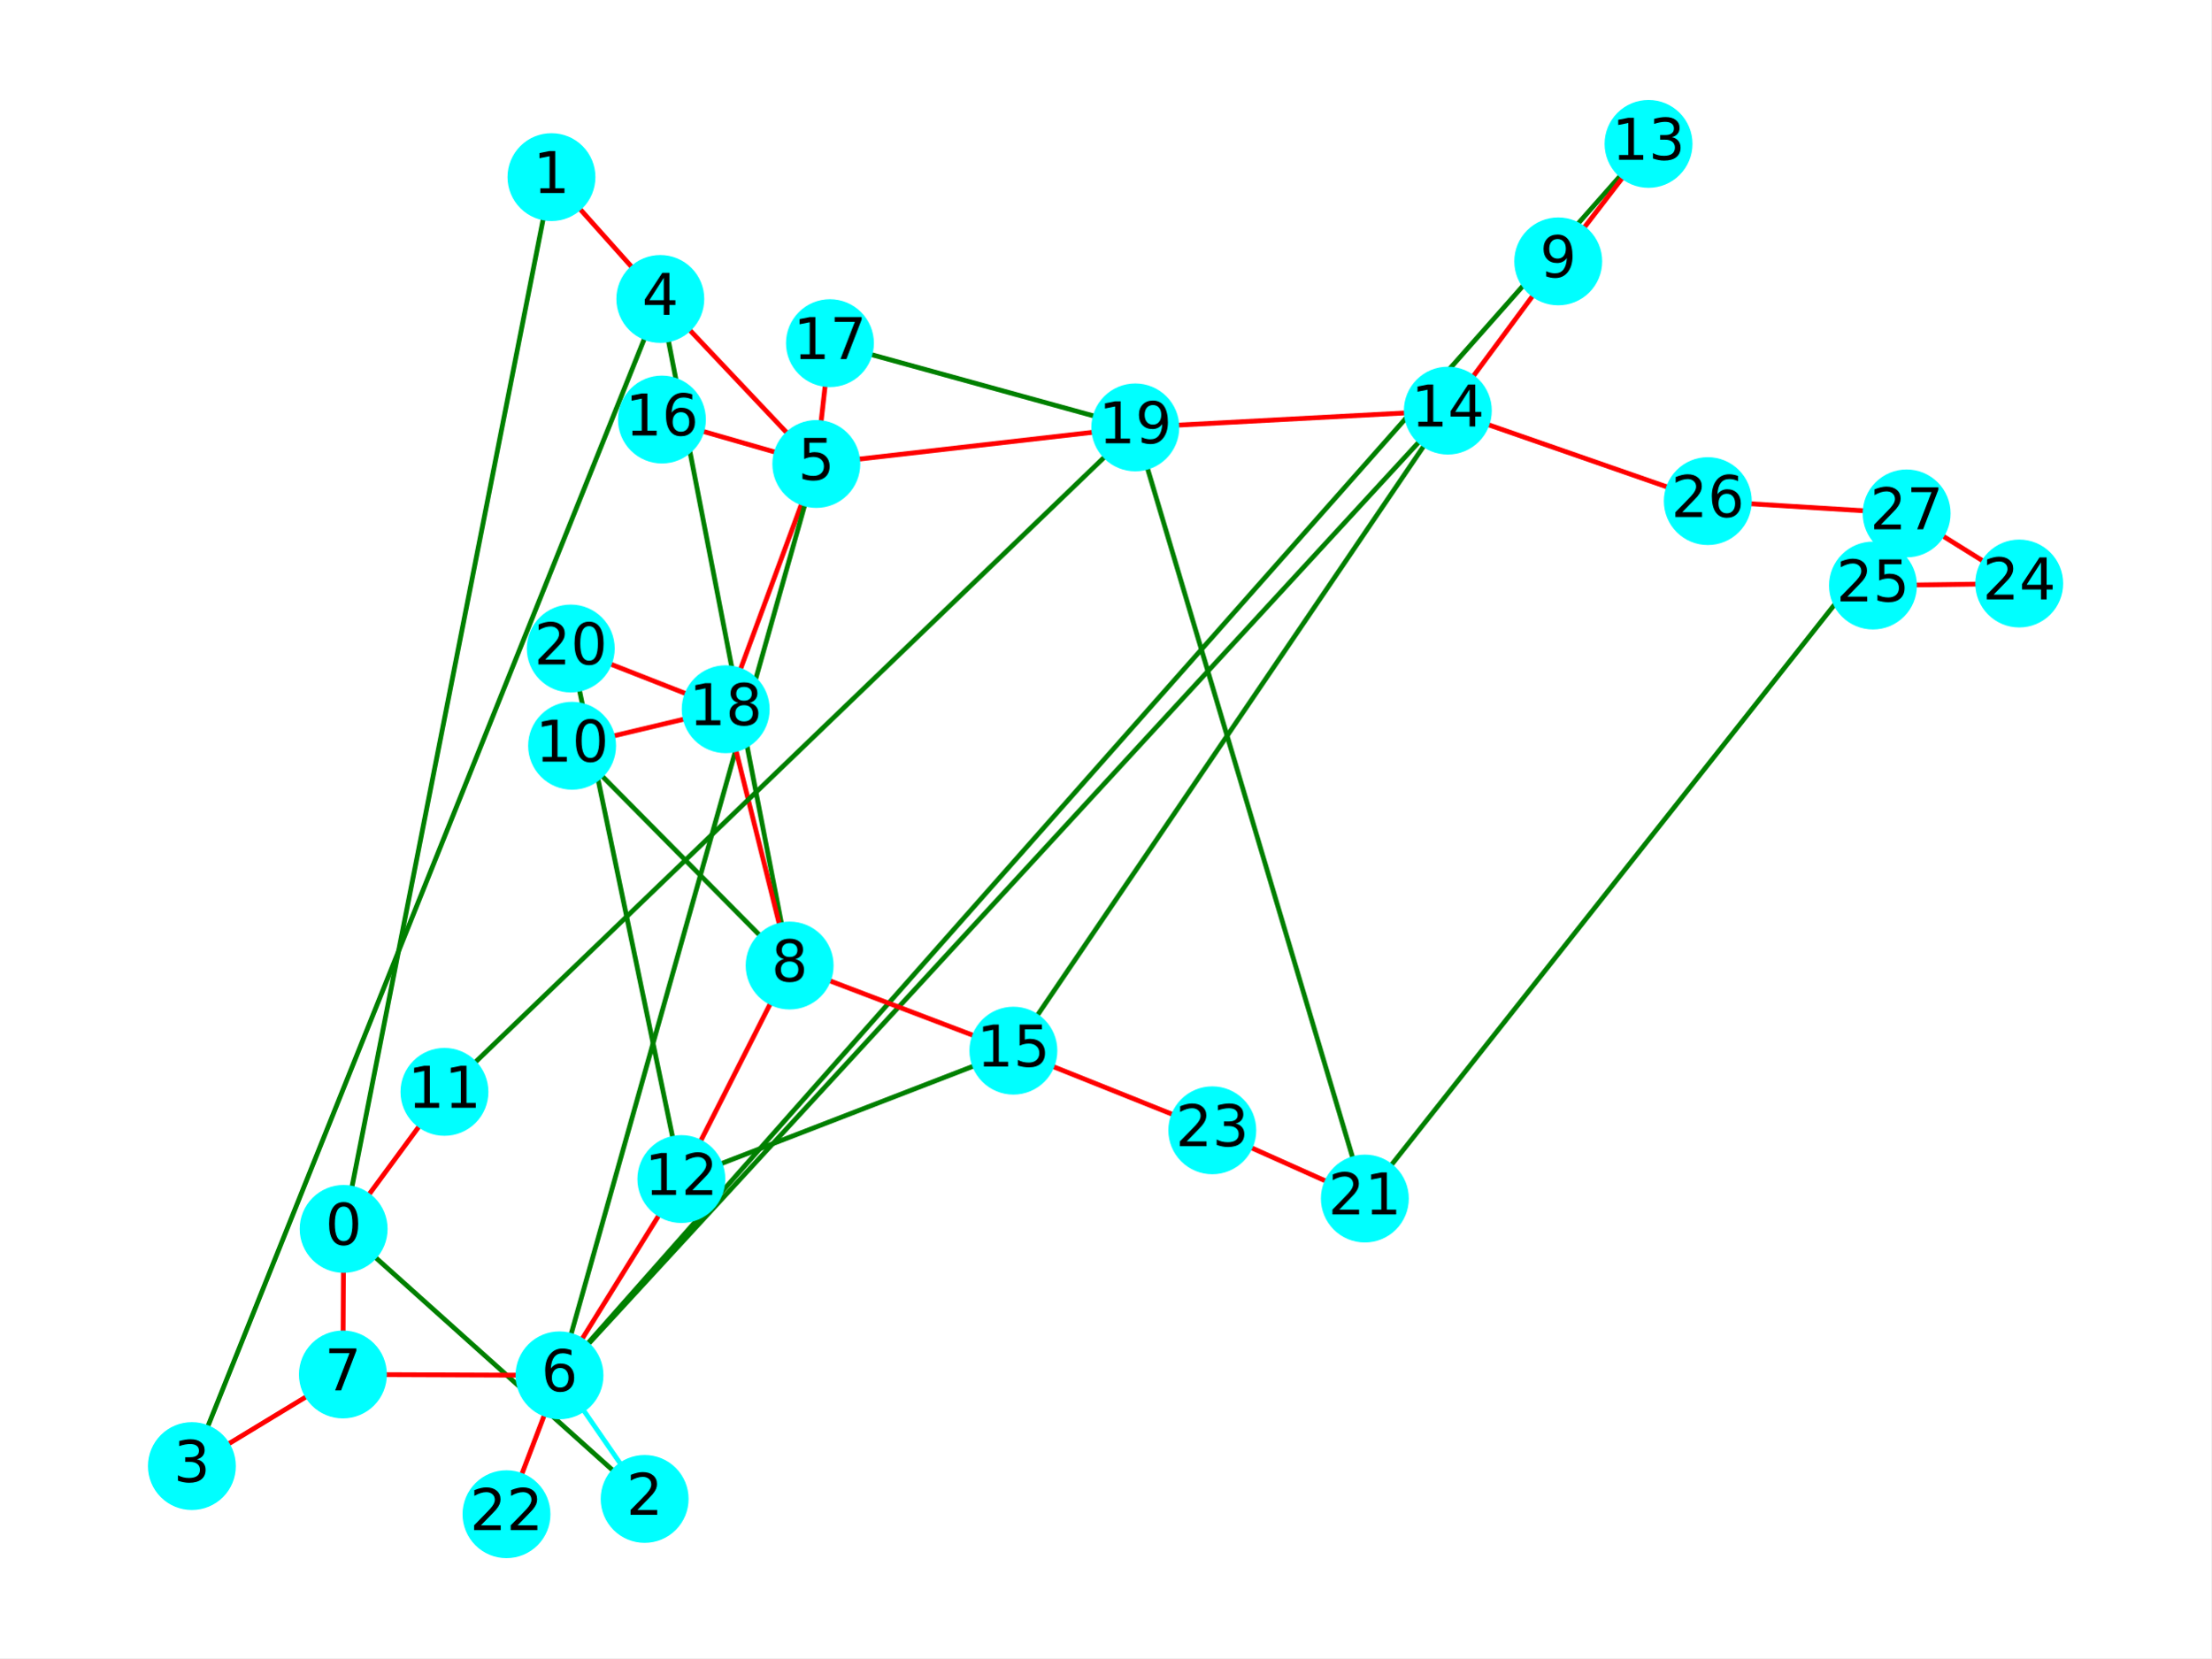
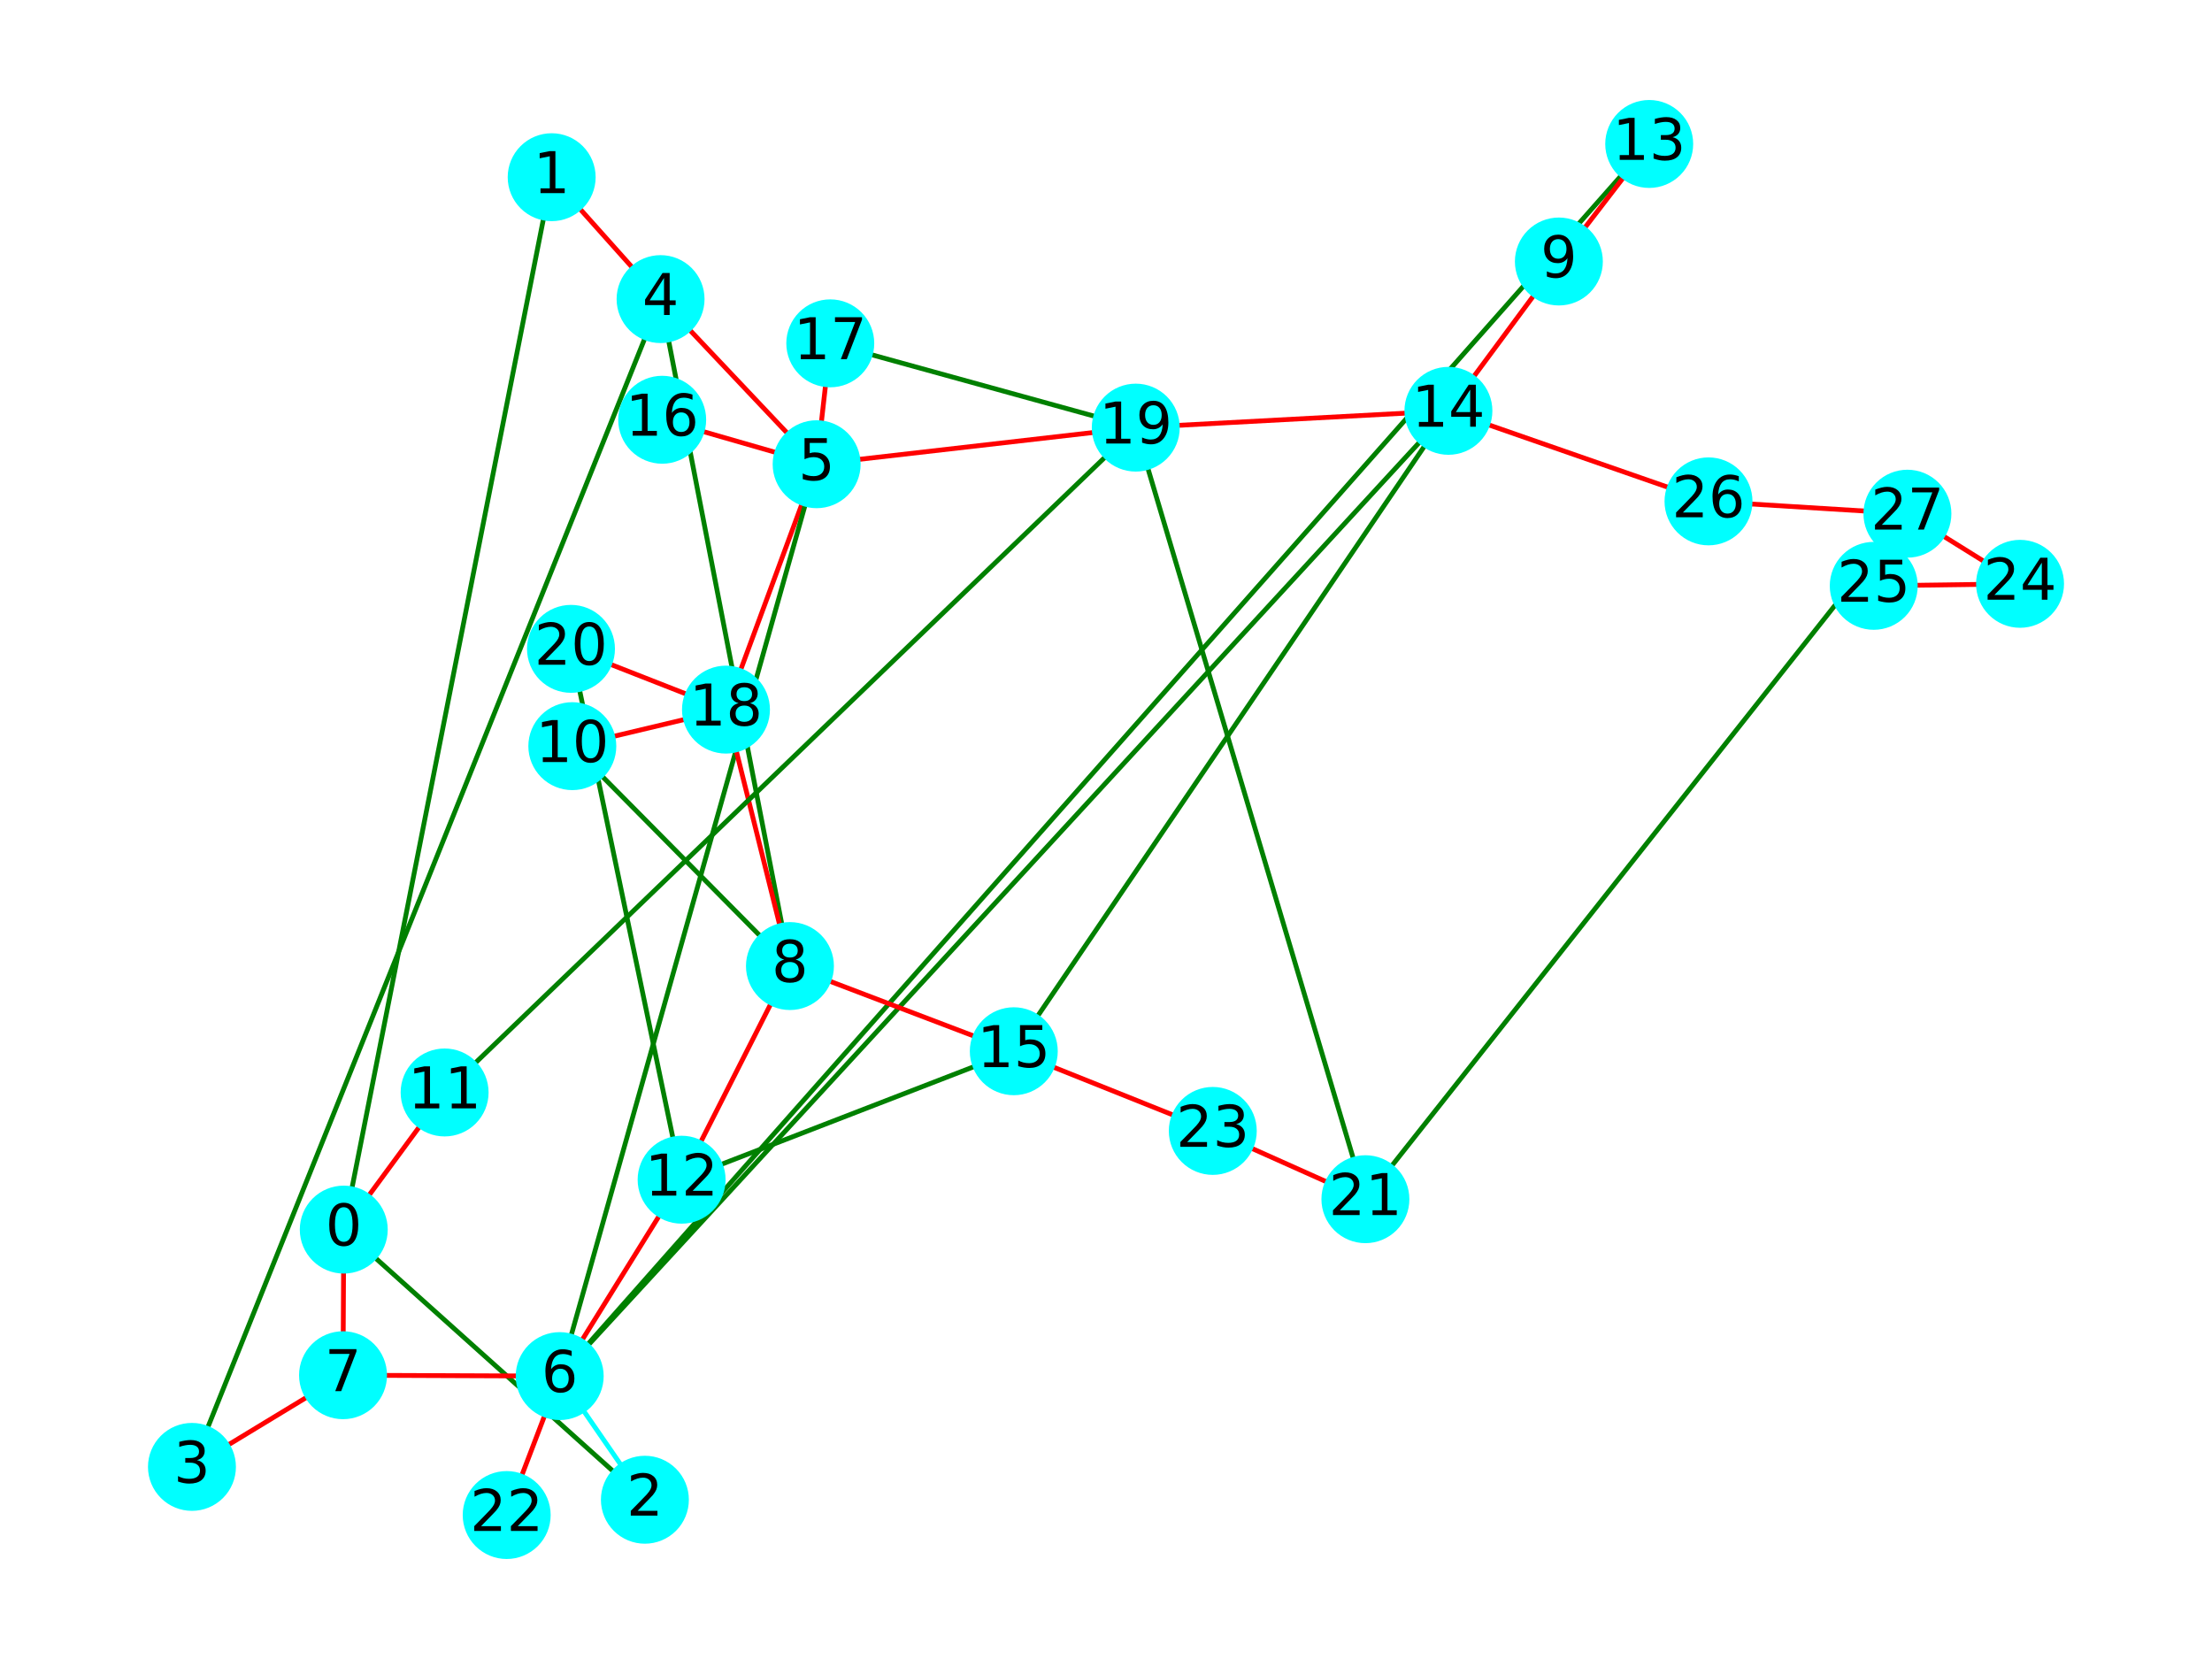
- <svg xmlns="http://www.w3.org/2000/svg" xmlns:xlink="http://www.w3.org/1999/xlink" width="460.8pt" height="345.6pt" viewBox="0 0 460.8 345.6" version="1.1">
+ <svg xmlns="http://www.w3.org/2000/svg" xmlns:xlink="http://www.w3.org/1999/xlink" width="614.4" height="460.8" version="1.1" viewBox="0 0 460.8 345.6">
  <defs>
-     <style type="text/css">*{stroke-linejoin: round; stroke-linecap: butt}</style>
+     <style type="text/css">*{stroke-linejoin:round;stroke-linecap:butt}</style>
  </defs>
  <g id="figure_1">
    <g id="patch_1">
-       <path d="M 0 345.6  L 460.8 345.6  L 460.8 0  L 0 0  z " style="fill: #ffffff" />
+       <path d="M 0 345.6 L 460.8 345.6 L 460.8 0 L 0 0 z" style="fill:#fff" />
    </g>
    <g id="axes_1">
      <g id="LineCollection_1">
-         <path d="M 71.613 256.147  L 92.621 227.581  " clip-path="url(#p581ca66be7)" style="fill: none; stroke: #ff0000" />
-         <path d="M 71.613 256.147  L 71.46 286.484  " clip-path="url(#p581ca66be7)" style="fill: none; stroke: #ff0000" />
-         <path d="M 71.613 256.147  L 114.924 36.915  " clip-path="url(#p581ca66be7)" style="fill: none; stroke: #008000" />
-         <path d="M 71.613 256.147  L 134.342 312.423  " clip-path="url(#p581ca66be7)" style="fill: none; stroke: #008000" />
-         <path d="M 114.924 36.915  L 137.609 62.309  " clip-path="url(#p581ca66be7)" style="fill: none; stroke: #ff0000" />
-         <path d="M 134.342 312.423  L 116.596 286.667  " clip-path="url(#p581ca66be7)" style="fill: none; stroke: #00ffff" />
-         <path d="M 39.987 305.581  L 71.46 286.484  " clip-path="url(#p581ca66be7)" style="fill: none; stroke: #ff0000" />
-         <path d="M 39.987 305.581  L 137.609 62.309  " clip-path="url(#p581ca66be7)" style="fill: none; stroke: #008000" />
-         <path d="M 137.609 62.309  L 170.121 96.707  " clip-path="url(#p581ca66be7)" style="fill: none; stroke: #ff0000" />
-         <path d="M 137.609 62.309  L 164.56 201.247  " clip-path="url(#p581ca66be7)" style="fill: none; stroke: #008000" />
-         <path d="M 170.121 96.707  L 137.946 87.443  " clip-path="url(#p581ca66be7)" style="fill: none; stroke: #ff0000" />
-         <path d="M 170.121 96.707  L 236.6 89.081  " clip-path="url(#p581ca66be7)" style="fill: none; stroke: #ff0000" />
-         <path d="M 170.121 96.707  L 151.234 147.825  " clip-path="url(#p581ca66be7)" style="fill: none; stroke: #ff0000" />
-         <path d="M 170.121 96.707  L 172.961 71.523  " clip-path="url(#p581ca66be7)" style="fill: none; stroke: #ff0000" />
-         <path d="M 170.121 96.707  L 116.596 286.667  " clip-path="url(#p581ca66be7)" style="fill: none; stroke: #008000" />
-         <path d="M 116.596 286.667  L 141.993 245.753  " clip-path="url(#p581ca66be7)" style="fill: none; stroke: #ff0000" />
-         <path d="M 116.596 286.667  L 71.46 286.484  " clip-path="url(#p581ca66be7)" style="fill: none; stroke: #ff0000" />
-         <path d="M 116.596 286.667  L 105.552 315.61  " clip-path="url(#p581ca66be7)" style="fill: none; stroke: #ff0000" />
-         <path d="M 116.596 286.667  L 301.731 85.584  " clip-path="url(#p581ca66be7)" style="fill: none; stroke: #008000" />
-         <path d="M 116.596 286.667  L 343.561 29.99  " clip-path="url(#p581ca66be7)" style="fill: none; stroke: #008000" />
-         <path d="M 164.56 201.247  L 211.191 218.992  " clip-path="url(#p581ca66be7)" style="fill: none; stroke: #ff0000" />
-         <path d="M 164.56 201.247  L 141.993 245.753  " clip-path="url(#p581ca66be7)" style="fill: none; stroke: #ff0000" />
-         <path d="M 164.56 201.247  L 151.234 147.825  " clip-path="url(#p581ca66be7)" style="fill: none; stroke: #ff0000" />
-         <path d="M 164.56 201.247  L 119.225 155.437  " clip-path="url(#p581ca66be7)" style="fill: none; stroke: #008000" />
-         <path d="M 324.742 54.476  L 301.731 85.584  " clip-path="url(#p581ca66be7)" style="fill: none; stroke: #ff0000" />
-         <path d="M 324.742 54.476  L 343.561 29.99  " clip-path="url(#p581ca66be7)" style="fill: none; stroke: #ff0000" />
-         <path d="M 119.225 155.437  L 151.234 147.825  " clip-path="url(#p581ca66be7)" style="fill: none; stroke: #ff0000" />
-         <path d="M 92.621 227.581  L 236.6 89.081  " clip-path="url(#p581ca66be7)" style="fill: none; stroke: #008000" />
-         <path d="M 141.993 245.753  L 118.946 135.168  " clip-path="url(#p581ca66be7)" style="fill: none; stroke: #008000" />
-         <path d="M 141.993 245.753  L 211.191 218.992  " clip-path="url(#p581ca66be7)" style="fill: none; stroke: #008000" />
-         <path d="M 301.731 85.584  L 236.6 89.081  " clip-path="url(#p581ca66be7)" style="fill: none; stroke: #ff0000" />
-         <path d="M 301.731 85.584  L 355.912 104.445  " clip-path="url(#p581ca66be7)" style="fill: none; stroke: #ff0000" />
-         <path d="M 301.731 85.584  L 211.191 218.992  " clip-path="url(#p581ca66be7)" style="fill: none; stroke: #008000" />
-         <path d="M 211.191 218.992  L 252.645 235.591  " clip-path="url(#p581ca66be7)" style="fill: none; stroke: #ff0000" />
-         <path d="M 172.961 71.523  L 236.6 89.081  " clip-path="url(#p581ca66be7)" style="fill: none; stroke: #008000" />
-         <path d="M 151.234 147.825  L 118.946 135.168  " clip-path="url(#p581ca66be7)" style="fill: none; stroke: #ff0000" />
-         <path d="M 236.6 89.081  L 284.439 249.815  " clip-path="url(#p581ca66be7)" style="fill: none; stroke: #008000" />
-         <path d="M 284.439 249.815  L 252.645 235.591  " clip-path="url(#p581ca66be7)" style="fill: none; stroke: #ff0000" />
-         <path d="M 284.439 249.815  L 397.35 107.012  " clip-path="url(#p581ca66be7)" style="fill: none; stroke: #008000" />
-         <path d="M 420.813 121.621  L 397.35 107.012  " clip-path="url(#p581ca66be7)" style="fill: none; stroke: #ff0000" />
-         <path d="M 420.813 121.621  L 390.334 122.041  " clip-path="url(#p581ca66be7)" style="fill: none; stroke: #ff0000" />
-         <path d="M 390.334 122.041  L 397.35 107.012  " clip-path="url(#p581ca66be7)" style="fill: none; stroke: #008000" />
-         <path d="M 355.912 104.445  L 397.35 107.012  " clip-path="url(#p581ca66be7)" style="fill: none; stroke: #ff0000" />
+         <path d="M 71.613 256.147 L 92.621 227.581" clip-path="url(#p581ca66be7)" style="fill:none;stroke:red" />
+         <path d="M 71.613 256.147 L 71.46 286.484" clip-path="url(#p581ca66be7)" style="fill:none;stroke:red" />
+         <path d="M 71.613 256.147 L 114.924 36.915" clip-path="url(#p581ca66be7)" style="fill:none;stroke:green" />
+         <path d="M 71.613 256.147 L 134.342 312.423" clip-path="url(#p581ca66be7)" style="fill:none;stroke:green" />
+         <path d="M 114.924 36.915 L 137.609 62.309" clip-path="url(#p581ca66be7)" style="fill:none;stroke:red" />
+         <path d="M 134.342 312.423 L 116.596 286.667" clip-path="url(#p581ca66be7)" style="fill:none;stroke:#0ff" />
+         <path d="M 39.987 305.581 L 71.46 286.484" clip-path="url(#p581ca66be7)" style="fill:none;stroke:red" />
+         <path d="M 39.987 305.581 L 137.609 62.309" clip-path="url(#p581ca66be7)" style="fill:none;stroke:green" />
+         <path d="M 137.609 62.309 L 170.121 96.707" clip-path="url(#p581ca66be7)" style="fill:none;stroke:red" />
+         <path d="M 137.609 62.309 L 164.56 201.247" clip-path="url(#p581ca66be7)" style="fill:none;stroke:green" />
+         <path d="M 170.121 96.707 L 137.946 87.443" clip-path="url(#p581ca66be7)" style="fill:none;stroke:red" />
+         <path d="M 170.121 96.707 L 236.6 89.081" clip-path="url(#p581ca66be7)" style="fill:none;stroke:red" />
+         <path d="M 170.121 96.707 L 151.234 147.825" clip-path="url(#p581ca66be7)" style="fill:none;stroke:red" />
+         <path d="M 170.121 96.707 L 172.961 71.523" clip-path="url(#p581ca66be7)" style="fill:none;stroke:red" />
+         <path d="M 170.121 96.707 L 116.596 286.667" clip-path="url(#p581ca66be7)" style="fill:none;stroke:green" />
+         <path d="M 116.596 286.667 L 141.993 245.753" clip-path="url(#p581ca66be7)" style="fill:none;stroke:red" />
+         <path d="M 116.596 286.667 L 71.46 286.484" clip-path="url(#p581ca66be7)" style="fill:none;stroke:red" />
+         <path d="M 116.596 286.667 L 105.552 315.61" clip-path="url(#p581ca66be7)" style="fill:none;stroke:red" />
+         <path d="M 116.596 286.667 L 301.731 85.584" clip-path="url(#p581ca66be7)" style="fill:none;stroke:green" />
+         <path d="M 116.596 286.667 L 343.561 29.99" clip-path="url(#p581ca66be7)" style="fill:none;stroke:green" />
+         <path d="M 164.56 201.247 L 211.191 218.992" clip-path="url(#p581ca66be7)" style="fill:none;stroke:red" />
+         <path d="M 164.56 201.247 L 141.993 245.753" clip-path="url(#p581ca66be7)" style="fill:none;stroke:red" />
+         <path d="M 164.56 201.247 L 151.234 147.825" clip-path="url(#p581ca66be7)" style="fill:none;stroke:red" />
+         <path d="M 164.56 201.247 L 119.225 155.437" clip-path="url(#p581ca66be7)" style="fill:none;stroke:green" />
+         <path d="M 324.742 54.476 L 301.731 85.584" clip-path="url(#p581ca66be7)" style="fill:none;stroke:red" />
+         <path d="M 324.742 54.476 L 343.561 29.99" clip-path="url(#p581ca66be7)" style="fill:none;stroke:red" />
+         <path d="M 119.225 155.437 L 151.234 147.825" clip-path="url(#p581ca66be7)" style="fill:none;stroke:red" />
+         <path d="M 92.621 227.581 L 236.6 89.081" clip-path="url(#p581ca66be7)" style="fill:none;stroke:green" />
+         <path d="M 141.993 245.753 L 118.946 135.168" clip-path="url(#p581ca66be7)" style="fill:none;stroke:green" />
+         <path d="M 141.993 245.753 L 211.191 218.992" clip-path="url(#p581ca66be7)" style="fill:none;stroke:green" />
+         <path d="M 301.731 85.584 L 236.6 89.081" clip-path="url(#p581ca66be7)" style="fill:none;stroke:red" />
+         <path d="M 301.731 85.584 L 355.912 104.445" clip-path="url(#p581ca66be7)" style="fill:none;stroke:red" />
+         <path d="M 301.731 85.584 L 211.191 218.992" clip-path="url(#p581ca66be7)" style="fill:none;stroke:green" />
+         <path d="M 211.191 218.992 L 252.645 235.591" clip-path="url(#p581ca66be7)" style="fill:none;stroke:red" />
+         <path d="M 172.961 71.523 L 236.6 89.081" clip-path="url(#p581ca66be7)" style="fill:none;stroke:green" />
+         <path d="M 151.234 147.825 L 118.946 135.168" clip-path="url(#p581ca66be7)" style="fill:none;stroke:red" />
+         <path d="M 236.6 89.081 L 284.439 249.815" clip-path="url(#p581ca66be7)" style="fill:none;stroke:green" />
+         <path d="M 284.439 249.815 L 252.645 235.591" clip-path="url(#p581ca66be7)" style="fill:none;stroke:red" />
+         <path d="M 284.439 249.815 L 397.35 107.012" clip-path="url(#p581ca66be7)" style="fill:none;stroke:green" />
+         <path d="M 420.813 121.621 L 397.35 107.012" clip-path="url(#p581ca66be7)" style="fill:none;stroke:red" />
+         <path d="M 420.813 121.621 L 390.334 122.041" clip-path="url(#p581ca66be7)" style="fill:none;stroke:red" />
+         <path d="M 390.334 122.041 L 397.35 107.012" clip-path="url(#p581ca66be7)" style="fill:none;stroke:green" />
+         <path d="M 355.912 104.445 L 397.35 107.012" clip-path="url(#p581ca66be7)" style="fill:none;stroke:red" />
      </g>
      <g id="PathCollection_1">
        <defs>
-           <path id="C0_0_2d9cd95ccf" d="M 0 8.66  C 2.297 8.66 4.5 7.748 6.124 6.124  C 7.748 4.5 8.66 2.297 8.66 -0  C 8.66 -2.297 7.748 -4.5 6.124 -6.124  C 4.5 -7.748 2.297 -8.66 0 -8.66  C -2.297 -8.66 -4.5 -7.748 -6.124 -6.124  C -7.748 -4.5 -8.66 -2.297 -8.66 0  C -8.66 2.297 -7.748 4.5 -6.124 6.124  C -4.5 7.748 -2.297 8.66 0 8.66  z " />
+           <path id="C0_0_2d9cd95ccf" d="M 0 8.66 C 2.297 8.66 4.5 7.748 6.124 6.124 C 7.748 4.5 8.66 2.297 8.66 -0 C 8.66 -2.297 7.748 -4.5 6.124 -6.124 C 4.5 -7.748 2.297 -8.66 0 -8.66 C -2.297 -8.66 -4.5 -7.748 -6.124 -6.124 C -7.748 -4.5 -8.66 -2.297 -8.66 0 C -8.66 2.297 -7.748 4.5 -6.124 6.124 C -4.5 7.748 -2.297 8.66 0 8.66 z" />
        </defs>
        <g clip-path="url(#p581ca66be7)">
-           <use xlink:href="#C0_0_2d9cd95ccf" x="71.613" y="256.147" style="fill: #00ffff; stroke: #00ffff" />
-         </g>
-         <g clip-path="url(#p581ca66be7)">
-           <use xlink:href="#C0_0_2d9cd95ccf" x="114.924" y="36.915" style="fill: #00ffff; stroke: #00ffff" />
-         </g>
-         <g clip-path="url(#p581ca66be7)">
-           <use xlink:href="#C0_0_2d9cd95ccf" x="134.342" y="312.423" style="fill: #00ffff; stroke: #00ffff" />
-         </g>
-         <g clip-path="url(#p581ca66be7)">
-           <use xlink:href="#C0_0_2d9cd95ccf" x="39.987" y="305.581" style="fill: #00ffff; stroke: #00ffff" />
-         </g>
-         <g clip-path="url(#p581ca66be7)">
-           <use xlink:href="#C0_0_2d9cd95ccf" x="137.609" y="62.309" style="fill: #00ffff; stroke: #00ffff" />
-         </g>
-         <g clip-path="url(#p581ca66be7)">
-           <use xlink:href="#C0_0_2d9cd95ccf" x="170.121" y="96.707" style="fill: #00ffff; stroke: #00ffff" />
-         </g>
-         <g clip-path="url(#p581ca66be7)">
-           <use xlink:href="#C0_0_2d9cd95ccf" x="116.596" y="286.667" style="fill: #00ffff; stroke: #00ffff" />
-         </g>
-         <g clip-path="url(#p581ca66be7)">
-           <use xlink:href="#C0_0_2d9cd95ccf" x="71.46" y="286.484" style="fill: #00ffff; stroke: #00ffff" />
-         </g>
-         <g clip-path="url(#p581ca66be7)">
-           <use xlink:href="#C0_0_2d9cd95ccf" x="164.56" y="201.247" style="fill: #00ffff; stroke: #00ffff" />
-         </g>
-         <g clip-path="url(#p581ca66be7)">
-           <use xlink:href="#C0_0_2d9cd95ccf" x="324.742" y="54.476" style="fill: #00ffff; stroke: #00ffff" />
-         </g>
-         <g clip-path="url(#p581ca66be7)">
-           <use xlink:href="#C0_0_2d9cd95ccf" x="119.225" y="155.437" style="fill: #00ffff; stroke: #00ffff" />
-         </g>
-         <g clip-path="url(#p581ca66be7)">
-           <use xlink:href="#C0_0_2d9cd95ccf" x="92.621" y="227.581" style="fill: #00ffff; stroke: #00ffff" />
-         </g>
-         <g clip-path="url(#p581ca66be7)">
-           <use xlink:href="#C0_0_2d9cd95ccf" x="141.993" y="245.753" style="fill: #00ffff; stroke: #00ffff" />
-         </g>
-         <g clip-path="url(#p581ca66be7)">
-           <use xlink:href="#C0_0_2d9cd95ccf" x="343.561" y="29.99" style="fill: #00ffff; stroke: #00ffff" />
-         </g>
-         <g clip-path="url(#p581ca66be7)">
-           <use xlink:href="#C0_0_2d9cd95ccf" x="301.731" y="85.584" style="fill: #00ffff; stroke: #00ffff" />
-         </g>
-         <g clip-path="url(#p581ca66be7)">
-           <use xlink:href="#C0_0_2d9cd95ccf" x="211.191" y="218.992" style="fill: #00ffff; stroke: #00ffff" />
-         </g>
-         <g clip-path="url(#p581ca66be7)">
-           <use xlink:href="#C0_0_2d9cd95ccf" x="137.946" y="87.443" style="fill: #00ffff; stroke: #00ffff" />
-         </g>
-         <g clip-path="url(#p581ca66be7)">
-           <use xlink:href="#C0_0_2d9cd95ccf" x="172.961" y="71.523" style="fill: #00ffff; stroke: #00ffff" />
-         </g>
-         <g clip-path="url(#p581ca66be7)">
-           <use xlink:href="#C0_0_2d9cd95ccf" x="151.234" y="147.825" style="fill: #00ffff; stroke: #00ffff" />
-         </g>
-         <g clip-path="url(#p581ca66be7)">
-           <use xlink:href="#C0_0_2d9cd95ccf" x="236.6" y="89.081" style="fill: #00ffff; stroke: #00ffff" />
-         </g>
-         <g clip-path="url(#p581ca66be7)">
-           <use xlink:href="#C0_0_2d9cd95ccf" x="118.946" y="135.168" style="fill: #00ffff; stroke: #00ffff" />
-         </g>
-         <g clip-path="url(#p581ca66be7)">
-           <use xlink:href="#C0_0_2d9cd95ccf" x="284.439" y="249.815" style="fill: #00ffff; stroke: #00ffff" />
-         </g>
-         <g clip-path="url(#p581ca66be7)">
-           <use xlink:href="#C0_0_2d9cd95ccf" x="105.552" y="315.61" style="fill: #00ffff; stroke: #00ffff" />
-         </g>
-         <g clip-path="url(#p581ca66be7)">
-           <use xlink:href="#C0_0_2d9cd95ccf" x="252.645" y="235.591" style="fill: #00ffff; stroke: #00ffff" />
-         </g>
-         <g clip-path="url(#p581ca66be7)">
-           <use xlink:href="#C0_0_2d9cd95ccf" x="420.813" y="121.621" style="fill: #00ffff; stroke: #00ffff" />
-         </g>
-         <g clip-path="url(#p581ca66be7)">
-           <use xlink:href="#C0_0_2d9cd95ccf" x="390.334" y="122.041" style="fill: #00ffff; stroke: #00ffff" />
-         </g>
-         <g clip-path="url(#p581ca66be7)">
-           <use xlink:href="#C0_0_2d9cd95ccf" x="355.912" y="104.445" style="fill: #00ffff; stroke: #00ffff" />
-         </g>
-         <g clip-path="url(#p581ca66be7)">
-           <use xlink:href="#C0_0_2d9cd95ccf" x="397.35" y="107.012" style="fill: #00ffff; stroke: #00ffff" />
+           <use x="71.613" y="256.147" xlink:href="#C0_0_2d9cd95ccf" style="fill:#0ff;stroke:#0ff" />
+         </g>
+         <g clip-path="url(#p581ca66be7)">
+           <use x="114.924" y="36.915" xlink:href="#C0_0_2d9cd95ccf" style="fill:#0ff;stroke:#0ff" />
+         </g>
+         <g clip-path="url(#p581ca66be7)">
+           <use x="134.342" y="312.423" xlink:href="#C0_0_2d9cd95ccf" style="fill:#0ff;stroke:#0ff" />
+         </g>
+         <g clip-path="url(#p581ca66be7)">
+           <use x="39.987" y="305.581" xlink:href="#C0_0_2d9cd95ccf" style="fill:#0ff;stroke:#0ff" />
+         </g>
+         <g clip-path="url(#p581ca66be7)">
+           <use x="137.609" y="62.309" xlink:href="#C0_0_2d9cd95ccf" style="fill:#0ff;stroke:#0ff" />
+         </g>
+         <g clip-path="url(#p581ca66be7)">
+           <use x="170.121" y="96.707" xlink:href="#C0_0_2d9cd95ccf" style="fill:#0ff;stroke:#0ff" />
+         </g>
+         <g clip-path="url(#p581ca66be7)">
+           <use x="116.596" y="286.667" xlink:href="#C0_0_2d9cd95ccf" style="fill:#0ff;stroke:#0ff" />
+         </g>
+         <g clip-path="url(#p581ca66be7)">
+           <use x="71.46" y="286.484" xlink:href="#C0_0_2d9cd95ccf" style="fill:#0ff;stroke:#0ff" />
+         </g>
+         <g clip-path="url(#p581ca66be7)">
+           <use x="164.56" y="201.247" xlink:href="#C0_0_2d9cd95ccf" style="fill:#0ff;stroke:#0ff" />
+         </g>
+         <g clip-path="url(#p581ca66be7)">
+           <use x="324.742" y="54.476" xlink:href="#C0_0_2d9cd95ccf" style="fill:#0ff;stroke:#0ff" />
+         </g>
+         <g clip-path="url(#p581ca66be7)">
+           <use x="119.225" y="155.437" xlink:href="#C0_0_2d9cd95ccf" style="fill:#0ff;stroke:#0ff" />
+         </g>
+         <g clip-path="url(#p581ca66be7)">
+           <use x="92.621" y="227.581" xlink:href="#C0_0_2d9cd95ccf" style="fill:#0ff;stroke:#0ff" />
+         </g>
+         <g clip-path="url(#p581ca66be7)">
+           <use x="141.993" y="245.753" xlink:href="#C0_0_2d9cd95ccf" style="fill:#0ff;stroke:#0ff" />
+         </g>
+         <g clip-path="url(#p581ca66be7)">
+           <use x="343.561" y="29.99" xlink:href="#C0_0_2d9cd95ccf" style="fill:#0ff;stroke:#0ff" />
+         </g>
+         <g clip-path="url(#p581ca66be7)">
+           <use x="301.731" y="85.584" xlink:href="#C0_0_2d9cd95ccf" style="fill:#0ff;stroke:#0ff" />
+         </g>
+         <g clip-path="url(#p581ca66be7)">
+           <use x="211.191" y="218.992" xlink:href="#C0_0_2d9cd95ccf" style="fill:#0ff;stroke:#0ff" />
+         </g>
+         <g clip-path="url(#p581ca66be7)">
+           <use x="137.946" y="87.443" xlink:href="#C0_0_2d9cd95ccf" style="fill:#0ff;stroke:#0ff" />
+         </g>
+         <g clip-path="url(#p581ca66be7)">
+           <use x="172.961" y="71.523" xlink:href="#C0_0_2d9cd95ccf" style="fill:#0ff;stroke:#0ff" />
+         </g>
+         <g clip-path="url(#p581ca66be7)">
+           <use x="151.234" y="147.825" xlink:href="#C0_0_2d9cd95ccf" style="fill:#0ff;stroke:#0ff" />
+         </g>
+         <g clip-path="url(#p581ca66be7)">
+           <use x="236.6" y="89.081" xlink:href="#C0_0_2d9cd95ccf" style="fill:#0ff;stroke:#0ff" />
+         </g>
+         <g clip-path="url(#p581ca66be7)">
+           <use x="118.946" y="135.168" xlink:href="#C0_0_2d9cd95ccf" style="fill:#0ff;stroke:#0ff" />
+         </g>
+         <g clip-path="url(#p581ca66be7)">
+           <use x="284.439" y="249.815" xlink:href="#C0_0_2d9cd95ccf" style="fill:#0ff;stroke:#0ff" />
+         </g>
+         <g clip-path="url(#p581ca66be7)">
+           <use x="105.552" y="315.61" xlink:href="#C0_0_2d9cd95ccf" style="fill:#0ff;stroke:#0ff" />
+         </g>
+         <g clip-path="url(#p581ca66be7)">
+           <use x="252.645" y="235.591" xlink:href="#C0_0_2d9cd95ccf" style="fill:#0ff;stroke:#0ff" />
+         </g>
+         <g clip-path="url(#p581ca66be7)">
+           <use x="420.813" y="121.621" xlink:href="#C0_0_2d9cd95ccf" style="fill:#0ff;stroke:#0ff" />
+         </g>
+         <g clip-path="url(#p581ca66be7)">
+           <use x="390.334" y="122.041" xlink:href="#C0_0_2d9cd95ccf" style="fill:#0ff;stroke:#0ff" />
+         </g>
+         <g clip-path="url(#p581ca66be7)">
+           <use x="355.912" y="104.445" xlink:href="#C0_0_2d9cd95ccf" style="fill:#0ff;stroke:#0ff" />
+         </g>
+         <g clip-path="url(#p581ca66be7)">
+           <use x="397.35" y="107.012" xlink:href="#C0_0_2d9cd95ccf" style="fill:#0ff;stroke:#0ff" />
        </g>
      </g>
      <g id="text_1">
        <g clip-path="url(#p581ca66be7)">
          <g transform="translate(67.79522 259.4587) scale(0.12 -0.12)">
            <defs>
-               <path id="DejaVuSans-30" d="M 2034 4250  Q 1547 4250 1301 3770  Q 1056 3291 1056 2328  Q 1056 1369 1301 889  Q 1547 409 2034 409  Q 2525 409 2770 889  Q 3016 1369 3016 2328  Q 3016 3291 2770 3770  Q 2525 4250 2034 4250  z M 2034 4750  Q 2819 4750 3233 4129  Q 3647 3509 3647 2328  Q 3647 1150 3233 529  Q 2819 -91 2034 -91  Q 1250 -91 836 529  Q 422 1150 422 2328  Q 422 3509 836 4129  Q 1250 4750 2034 4750  z " transform="scale(0.015625)" />
+               <path id="DejaVuSans-30" d="M 2034 4250 Q 1547 4250 1301 3770 Q 1056 3291 1056 2328 Q 1056 1369 1301 889 Q 1547 409 2034 409 Q 2525 409 2770 889 Q 3016 1369 3016 2328 Q 3016 3291 2770 3770 Q 2525 4250 2034 4250 z M 2034 4750 Q 2819 4750 3233 4129 Q 3647 3509 3647 2328 Q 3647 1150 3233 529 Q 2819 -91 2034 -91 Q 1250 -91 836 529 Q 422 1150 422 2328 Q 422 3509 836 4129 Q 1250 4750 2034 4750 z" transform="scale(0.015625)" />
            </defs>
            <use xlink:href="#DejaVuSans-30" />
          </g>
        </g>
      </g>
      <g id="text_2">
        <g clip-path="url(#p581ca66be7)">
          <g transform="translate(111.1068 40.22605) scale(0.12 -0.12)">
            <defs>
-               <path id="DejaVuSans-31" d="M 794 531  L 1825 531  L 1825 4091  L 703 3866  L 703 4441  L 1819 4666  L 2450 4666  L 2450 531  L 3481 531  L 3481 0  L 794 0  L 794 531  z " transform="scale(0.015625)" />
+               <path id="DejaVuSans-31" d="M 794 531 L 1825 531 L 1825 4091 L 703 3866 L 703 4441 L 1819 4666 L 2450 4666 L 2450 531 L 3481 531 L 3481 0 L 794 0 L 794 531 z" transform="scale(0.015625)" />
            </defs>
            <use xlink:href="#DejaVuSans-31" />
          </g>
        </g>
      </g>
      <g id="text_3">
        <g clip-path="url(#p581ca66be7)">
          <g transform="translate(130.5247 315.7338) scale(0.12 -0.12)">
            <defs>
-               <path id="DejaVuSans-32" d="M 1228 531  L 3431 531  L 3431 0  L 469 0  L 469 531  Q 828 903 1448 1529  Q 2069 2156 2228 2338  Q 2531 2678 2651 2914  Q 2772 3150 2772 3378  Q 2772 3750 2511 3984  Q 2250 4219 1831 4219  Q 1534 4219 1204 4116  Q 875 4013 500 3803  L 500 4441  Q 881 4594 1212 4672  Q 1544 4750 1819 4750  Q 2544 4750 2975 4387  Q 3406 4025 3406 3419  Q 3406 3131 3298 2873  Q 3191 2616 2906 2266  Q 2828 2175 2409 1742  Q 1991 1309 1228 531  z " transform="scale(0.015625)" />
+               <path id="DejaVuSans-32" d="M 1228 531 L 3431 531 L 3431 0 L 469 0 L 469 531 Q 828 903 1448 1529 Q 2069 2156 2228 2338 Q 2531 2678 2651 2914 Q 2772 3150 2772 3378 Q 2772 3750 2511 3984 Q 2250 4219 1831 4219 Q 1534 4219 1204 4116 Q 875 4013 500 3803 L 500 4441 Q 881 4594 1212 4672 Q 1544 4750 1819 4750 Q 2544 4750 2975 4387 Q 3406 4025 3406 3419 Q 3406 3131 3298 2873 Q 3191 2616 2906 2266 Q 2828 2175 2409 1742 Q 1991 1309 1228 531 z" transform="scale(0.015625)" />
            </defs>
            <use xlink:href="#DejaVuSans-32" />
          </g>
        </g>
      </g>
      <g id="text_4">
        <g clip-path="url(#p581ca66be7)">
          <g transform="translate(36.16928 308.8918) scale(0.12 -0.12)">
            <defs>
-               <path id="DejaVuSans-33" d="M 2597 2516  Q 3050 2419 3304 2112  Q 3559 1806 3559 1356  Q 3559 666 3084 287  Q 2609 -91 1734 -91  Q 1441 -91 1130 -33  Q 819 25 488 141  L 488 750  Q 750 597 1062 519  Q 1375 441 1716 441  Q 2309 441 2620 675  Q 2931 909 2931 1356  Q 2931 1769 2642 2001  Q 2353 2234 1838 2234  L 1294 2234  L 1294 2753  L 1863 2753  Q 2328 2753 2575 2939  Q 2822 3125 2822 3475  Q 2822 3834 2567 4026  Q 2313 4219 1838 4219  Q 1578 4219 1281 4162  Q 984 4106 628 3988  L 628 4550  Q 988 4650 1302 4700  Q 1616 4750 1894 4750  Q 2613 4750 3031 4423  Q 3450 4097 3450 3541  Q 3450 3153 3228 2886  Q 3006 2619 2597 2516  z " transform="scale(0.015625)" />
+               <path id="DejaVuSans-33" d="M 2597 2516 Q 3050 2419 3304 2112 Q 3559 1806 3559 1356 Q 3559 666 3084 287 Q 2609 -91 1734 -91 Q 1441 -91 1130 -33 Q 819 25 488 141 L 488 750 Q 750 597 1062 519 Q 1375 441 1716 441 Q 2309 441 2620 675 Q 2931 909 2931 1356 Q 2931 1769 2642 2001 Q 2353 2234 1838 2234 L 1294 2234 L 1294 2753 L 1863 2753 Q 2328 2753 2575 2939 Q 2822 3125 2822 3475 Q 2822 3834 2567 4026 Q 2313 4219 1838 4219 Q 1578 4219 1281 4162 Q 984 4106 628 3988 L 628 4550 Q 988 4650 1302 4700 Q 1616 4750 1894 4750 Q 2613 4750 3031 4423 Q 3450 4097 3450 3541 Q 3450 3153 3228 2886 Q 3006 2619 2597 2516 z" transform="scale(0.015625)" />
            </defs>
            <use xlink:href="#DejaVuSans-33" />
          </g>
        </g>
      </g>
      <g id="text_5">
        <g clip-path="url(#p581ca66be7)">
          <g transform="translate(133.7915 65.61993) scale(0.12 -0.12)">
            <defs>
-               <path id="DejaVuSans-34" d="M 2419 4116  L 825 1625  L 2419 1625  L 2419 4116  z M 2253 4666  L 3047 4666  L 3047 1625  L 3713 1625  L 3713 1100  L 3047 1100  L 3047 0  L 2419 0  L 2419 1100  L 313 1100  L 313 1709  L 2253 4666  z " transform="scale(0.015625)" />
+               <path id="DejaVuSans-34" d="M 2419 4116 L 825 1625 L 2419 1625 L 2419 4116 z M 2253 4666 L 3047 4666 L 3047 1625 L 3713 1625 L 3713 1100 L 3047 1100 L 3047 0 L 2419 0 L 2419 1100 L 313 1100 L 313 1709 L 2253 4666 z" transform="scale(0.015625)" />
            </defs>
            <use xlink:href="#DejaVuSans-34" />
          </g>
        </g>
      </g>
      <g id="text_6">
        <g clip-path="url(#p581ca66be7)">
          <g transform="translate(166.3039 100.0186) scale(0.12 -0.12)">
            <defs>
-               <path id="DejaVuSans-35" d="M 691 4666  L 3169 4666  L 3169 4134  L 1269 4134  L 1269 2991  Q 1406 3038 1543 3061  Q 1681 3084 1819 3084  Q 2600 3084 3056 2656  Q 3513 2228 3513 1497  Q 3513 744 3044 326  Q 2575 -91 1722 -91  Q 1428 -91 1123 -41  Q 819 9 494 109  L 494 744  Q 775 591 1075 516  Q 1375 441 1709 441  Q 2250 441 2565 725  Q 2881 1009 2881 1497  Q 2881 1984 2565 2268  Q 2250 2553 1709 2553  Q 1456 2553 1204 2497  Q 953 2441 691 2322  L 691 4666  z " transform="scale(0.015625)" />
+               <path id="DejaVuSans-35" d="M 691 4666 L 3169 4666 L 3169 4134 L 1269 4134 L 1269 2991 Q 1406 3038 1543 3061 Q 1681 3084 1819 3084 Q 2600 3084 3056 2656 Q 3513 2228 3513 1497 Q 3513 744 3044 326 Q 2575 -91 1722 -91 Q 1428 -91 1123 -41 Q 819 9 494 109 L 494 744 Q 775 591 1075 516 Q 1375 441 1709 441 Q 2250 441 2565 725 Q 2881 1009 2881 1497 Q 2881 1984 2565 2268 Q 2250 2553 1709 2553 Q 1456 2553 1204 2497 Q 953 2441 691 2322 L 691 4666 z" transform="scale(0.015625)" />
            </defs>
            <use xlink:href="#DejaVuSans-35" />
          </g>
        </g>
      </g>
      <g id="text_7">
        <g clip-path="url(#p581ca66be7)">
          <g transform="translate(112.7786 289.978) scale(0.12 -0.12)">
            <defs>
-               <path id="DejaVuSans-36" d="M 2113 2584  Q 1688 2584 1439 2293  Q 1191 2003 1191 1497  Q 1191 994 1439 701  Q 1688 409 2113 409  Q 2538 409 2786 701  Q 3034 994 3034 1497  Q 3034 2003 2786 2293  Q 2538 2584 2113 2584  z M 3366 4563  L 3366 3988  Q 3128 4100 2886 4159  Q 2644 4219 2406 4219  Q 1781 4219 1451 3797  Q 1122 3375 1075 2522  Q 1259 2794 1537 2939  Q 1816 3084 2150 3084  Q 2853 3084 3261 2657  Q 3669 2231 3669 1497  Q 3669 778 3244 343  Q 2819 -91 2113 -91  Q 1303 -91 875 529  Q 447 1150 447 2328  Q 447 3434 972 4092  Q 1497 4750 2381 4750  Q 2619 4750 2861 4703  Q 3103 4656 3366 4563  z " transform="scale(0.015625)" />
+               <path id="DejaVuSans-36" d="M 2113 2584 Q 1688 2584 1439 2293 Q 1191 2003 1191 1497 Q 1191 994 1439 701 Q 1688 409 2113 409 Q 2538 409 2786 701 Q 3034 994 3034 1497 Q 3034 2003 2786 2293 Q 2538 2584 2113 2584 z M 3366 4563 L 3366 3988 Q 3128 4100 2886 4159 Q 2644 4219 2406 4219 Q 1781 4219 1451 3797 Q 1122 3375 1075 2522 Q 1259 2794 1537 2939 Q 1816 3084 2150 3084 Q 2853 3084 3261 2657 Q 3669 2231 3669 1497 Q 3669 778 3244 343 Q 2819 -91 2113 -91 Q 1303 -91 875 529 Q 447 1150 447 2328 Q 447 3434 972 4092 Q 1497 4750 2381 4750 Q 2619 4750 2861 4703 Q 3103 4656 3366 4563 z" transform="scale(0.015625)" />
            </defs>
            <use xlink:href="#DejaVuSans-36" />
          </g>
        </g>
      </g>
      <g id="text_8">
        <g clip-path="url(#p581ca66be7)">
          <g transform="translate(67.64282 289.795) scale(0.12 -0.12)">
            <defs>
-               <path id="DejaVuSans-37" d="M 525 4666  L 3525 4666  L 3525 4397  L 1831 0  L 1172 0  L 2766 4134  L 525 4134  L 525 4666  z " transform="scale(0.015625)" />
+               <path id="DejaVuSans-37" d="M 525 4666 L 3525 4666 L 3525 4397 L 1831 0 L 1172 0 L 2766 4134 L 525 4134 L 525 4666 z" transform="scale(0.015625)" />
            </defs>
            <use xlink:href="#DejaVuSans-37" />
          </g>
        </g>
      </g>
      <g id="text_9">
        <g clip-path="url(#p581ca66be7)">
          <g transform="translate(160.7429 204.5583) scale(0.12 -0.12)">
            <defs>
-               <path id="DejaVuSans-38" d="M 2034 2216  Q 1584 2216 1326 1975  Q 1069 1734 1069 1313  Q 1069 891 1326 650  Q 1584 409 2034 409  Q 2484 409 2743 651  Q 3003 894 3003 1313  Q 3003 1734 2745 1975  Q 2488 2216 2034 2216  z M 1403 2484  Q 997 2584 770 2862  Q 544 3141 544 3541  Q 544 4100 942 4425  Q 1341 4750 2034 4750  Q 2731 4750 3128 4425  Q 3525 4100 3525 3541  Q 3525 3141 3298 2862  Q 3072 2584 2669 2484  Q 3125 2378 3379 2068  Q 3634 1759 3634 1313  Q 3634 634 3220 271  Q 2806 -91 2034 -91  Q 1263 -91 848 271  Q 434 634 434 1313  Q 434 1759 690 2068  Q 947 2378 1403 2484  z M 1172 3481  Q 1172 3119 1398 2916  Q 1625 2713 2034 2713  Q 2441 2713 2670 2916  Q 2900 3119 2900 3481  Q 2900 3844 2670 4047  Q 2441 4250 2034 4250  Q 1625 4250 1398 4047  Q 1172 3844 1172 3481  z " transform="scale(0.015625)" />
+               <path id="DejaVuSans-38" d="M 2034 2216 Q 1584 2216 1326 1975 Q 1069 1734 1069 1313 Q 1069 891 1326 650 Q 1584 409 2034 409 Q 2484 409 2743 651 Q 3003 894 3003 1313 Q 3003 1734 2745 1975 Q 2488 2216 2034 2216 z M 1403 2484 Q 997 2584 770 2862 Q 544 3141 544 3541 Q 544 4100 942 4425 Q 1341 4750 2034 4750 Q 2731 4750 3128 4425 Q 3525 4100 3525 3541 Q 3525 3141 3298 2862 Q 3072 2584 2669 2484 Q 3125 2378 3379 2068 Q 3634 1759 3634 1313 Q 3634 634 3220 271 Q 2806 -91 2034 -91 Q 1263 -91 848 271 Q 434 634 434 1313 Q 434 1759 690 2068 Q 947 2378 1403 2484 z M 1172 3481 Q 1172 3119 1398 2916 Q 1625 2713 2034 2713 Q 2441 2713 2670 2916 Q 2900 3119 2900 3481 Q 2900 3844 2670 4047 Q 2441 4250 2034 4250 Q 1625 4250 1398 4047 Q 1172 3844 1172 3481 z" transform="scale(0.015625)" />
            </defs>
            <use xlink:href="#DejaVuSans-38" />
          </g>
        </g>
      </g>
      <g id="text_10">
        <g clip-path="url(#p581ca66be7)">
          <g transform="translate(320.9243 57.78736) scale(0.12 -0.12)">
            <defs>
-               <path id="DejaVuSans-39" d="M 703 97  L 703 672  Q 941 559 1184 500  Q 1428 441 1663 441  Q 2288 441 2617 861  Q 2947 1281 2994 2138  Q 2813 1869 2534 1725  Q 2256 1581 1919 1581  Q 1219 1581 811 2004  Q 403 2428 403 3163  Q 403 3881 828 4315  Q 1253 4750 1959 4750  Q 2769 4750 3195 4129  Q 3622 3509 3622 2328  Q 3622 1225 3098 567  Q 2575 -91 1691 -91  Q 1453 -91 1209 -44  Q 966 3 703 97  z M 1959 2075  Q 2384 2075 2632 2365  Q 2881 2656 2881 3163  Q 2881 3666 2632 3958  Q 2384 4250 1959 4250  Q 1534 4250 1286 3958  Q 1038 3666 1038 3163  Q 1038 2656 1286 2365  Q 1534 2075 1959 2075  z " transform="scale(0.015625)" />
+               <path id="DejaVuSans-39" d="M 703 97 L 703 672 Q 941 559 1184 500 Q 1428 441 1663 441 Q 2288 441 2617 861 Q 2947 1281 2994 2138 Q 2813 1869 2534 1725 Q 2256 1581 1919 1581 Q 1219 1581 811 2004 Q 403 2428 403 3163 Q 403 3881 828 4315 Q 1253 4750 1959 4750 Q 2769 4750 3195 4129 Q 3622 3509 3622 2328 Q 3622 1225 3098 567 Q 2575 -91 1691 -91 Q 1453 -91 1209 -44 Q 966 3 703 97 z M 1959 2075 Q 2384 2075 2632 2365 Q 2881 2656 2881 3163 Q 2881 3666 2632 3958 Q 2384 4250 1959 4250 Q 1534 4250 1286 3958 Q 1038 3666 1038 3163 Q 1038 2656 1286 2365 Q 1534 2075 1959 2075 z" transform="scale(0.015625)" />
            </defs>
            <use xlink:href="#DejaVuSans-39" />
          </g>
        </g>
      </g>
      <g id="text_11">
        <g clip-path="url(#p581ca66be7)">
          <g transform="translate(111.5903 158.7478) scale(0.12 -0.12)">
            <use xlink:href="#DejaVuSans-31" />
-             <use xlink:href="#DejaVuSans-30" x="63.623" />
+             <use x="63.623" xlink:href="#DejaVuSans-30" />
          </g>
        </g>
      </g>
      <g id="text_12">
        <g clip-path="url(#p581ca66be7)">
          <g transform="translate(84.98561 230.8923) scale(0.12 -0.12)">
            <use xlink:href="#DejaVuSans-31" />
-             <use xlink:href="#DejaVuSans-31" x="63.623" />
+             <use x="63.623" xlink:href="#DejaVuSans-31" />
          </g>
        </g>
      </g>
      <g id="text_13">
        <g clip-path="url(#p581ca66be7)">
          <g transform="translate(134.3575 249.0641) scale(0.12 -0.12)">
            <use xlink:href="#DejaVuSans-31" />
-             <use xlink:href="#DejaVuSans-32" x="63.623" />
+             <use x="63.623" xlink:href="#DejaVuSans-32" />
          </g>
        </g>
      </g>
      <g id="text_14">
        <g clip-path="url(#p581ca66be7)">
          <g transform="translate(335.9255 33.30133) scale(0.12 -0.12)">
            <use xlink:href="#DejaVuSans-31" />
-             <use xlink:href="#DejaVuSans-33" x="63.623" />
+             <use x="63.623" xlink:href="#DejaVuSans-33" />
          </g>
        </g>
      </g>
      <g id="text_15">
        <g clip-path="url(#p581ca66be7)">
          <g transform="translate(294.0964 88.89485) scale(0.12 -0.12)">
            <use xlink:href="#DejaVuSans-31" />
-             <use xlink:href="#DejaVuSans-34" x="63.623" />
+             <use x="63.623" xlink:href="#DejaVuSans-34" />
          </g>
        </g>
      </g>
      <g id="text_16">
        <g clip-path="url(#p581ca66be7)">
          <g transform="translate(203.556 222.3032) scale(0.12 -0.12)">
            <use xlink:href="#DejaVuSans-31" />
-             <use xlink:href="#DejaVuSans-35" x="63.623" />
+             <use x="63.623" xlink:href="#DejaVuSans-35" />
          </g>
        </g>
      </g>
      <g id="text_17">
        <g clip-path="url(#p581ca66be7)">
          <g transform="translate(130.3107 90.75456) scale(0.12 -0.12)">
            <use xlink:href="#DejaVuSans-31" />
-             <use xlink:href="#DejaVuSans-36" x="63.623" />
+             <use x="63.623" xlink:href="#DejaVuSans-36" />
          </g>
        </g>
      </g>
      <g id="text_18">
        <g clip-path="url(#p581ca66be7)">
          <g transform="translate(165.3255 74.83382) scale(0.12 -0.12)">
            <use xlink:href="#DejaVuSans-31" />
-             <use xlink:href="#DejaVuSans-37" x="63.623" />
+             <use x="63.623" xlink:href="#DejaVuSans-37" />
          </g>
        </g>
      </g>
      <g id="text_19">
        <g clip-path="url(#p581ca66be7)">
          <g transform="translate(143.5988 151.1365) scale(0.12 -0.12)">
            <use xlink:href="#DejaVuSans-31" />
-             <use xlink:href="#DejaVuSans-38" x="63.623" />
+             <use x="63.623" xlink:href="#DejaVuSans-38" />
          </g>
        </g>
      </g>
      <g id="text_20">
        <g clip-path="url(#p581ca66be7)">
          <g transform="translate(228.9647 92.39193) scale(0.12 -0.12)">
            <use xlink:href="#DejaVuSans-31" />
-             <use xlink:href="#DejaVuSans-39" x="63.623" />
+             <use x="63.623" xlink:href="#DejaVuSans-39" />
          </g>
        </g>
      </g>
      <g id="text_21">
        <g clip-path="url(#p581ca66be7)">
          <g transform="translate(111.3112 138.4794) scale(0.12 -0.12)">
            <use xlink:href="#DejaVuSans-32" />
-             <use xlink:href="#DejaVuSans-30" x="63.623" />
+             <use x="63.623" xlink:href="#DejaVuSans-30" />
          </g>
        </g>
      </g>
      <g id="text_22">
        <g clip-path="url(#p581ca66be7)">
          <g transform="translate(276.8035 253.1259) scale(0.12 -0.12)">
            <use xlink:href="#DejaVuSans-32" />
-             <use xlink:href="#DejaVuSans-31" x="63.623" />
+             <use x="63.623" xlink:href="#DejaVuSans-31" />
          </g>
        </g>
      </g>
      <g id="text_23">
        <g clip-path="url(#p581ca66be7)">
          <g transform="translate(97.91683 318.9212) scale(0.12 -0.12)">
            <use xlink:href="#DejaVuSans-32" />
-             <use xlink:href="#DejaVuSans-32" x="63.623" />
+             <use x="63.623" xlink:href="#DejaVuSans-32" />
          </g>
        </g>
      </g>
      <g id="text_24">
        <g clip-path="url(#p581ca66be7)">
          <g transform="translate(245.0098 238.9026) scale(0.12 -0.12)">
            <use xlink:href="#DejaVuSans-32" />
-             <use xlink:href="#DejaVuSans-33" x="63.623" />
+             <use x="63.623" xlink:href="#DejaVuSans-33" />
          </g>
        </g>
      </g>
      <g id="text_25">
        <g clip-path="url(#p581ca66be7)">
          <g transform="translate(413.1782 124.9326) scale(0.12 -0.12)">
            <use xlink:href="#DejaVuSans-32" />
-             <use xlink:href="#DejaVuSans-34" x="63.623" />
+             <use x="63.623" xlink:href="#DejaVuSans-34" />
          </g>
        </g>
      </g>
      <g id="text_26">
        <g clip-path="url(#p581ca66be7)">
          <g transform="translate(382.6995 125.3524) scale(0.12 -0.12)">
            <use xlink:href="#DejaVuSans-32" />
-             <use xlink:href="#DejaVuSans-35" x="63.623" />
+             <use x="63.623" xlink:href="#DejaVuSans-35" />
          </g>
        </g>
      </g>
      <g id="text_27">
        <g clip-path="url(#p581ca66be7)">
          <g transform="translate(348.2771 107.7558) scale(0.12 -0.12)">
            <use xlink:href="#DejaVuSans-32" />
-             <use xlink:href="#DejaVuSans-36" x="63.623" />
+             <use x="63.623" xlink:href="#DejaVuSans-36" />
          </g>
        </g>
      </g>
      <g id="text_28">
        <g clip-path="url(#p581ca66be7)">
          <g transform="translate(389.7152 110.3236) scale(0.12 -0.12)">
            <use xlink:href="#DejaVuSans-32" />
-             <use xlink:href="#DejaVuSans-37" x="63.623" />
+             <use x="63.623" xlink:href="#DejaVuSans-37" />
          </g>
        </g>
      </g>
    </g>
  </g>
  <defs>
    <clipPath id="p581ca66be7">
-       <rect x="0" y="0" width="460.8" height="345.6" />
+       <rect width="460.8" height="345.6" x="0" y="0" />
    </clipPath>
  </defs>
</svg>
